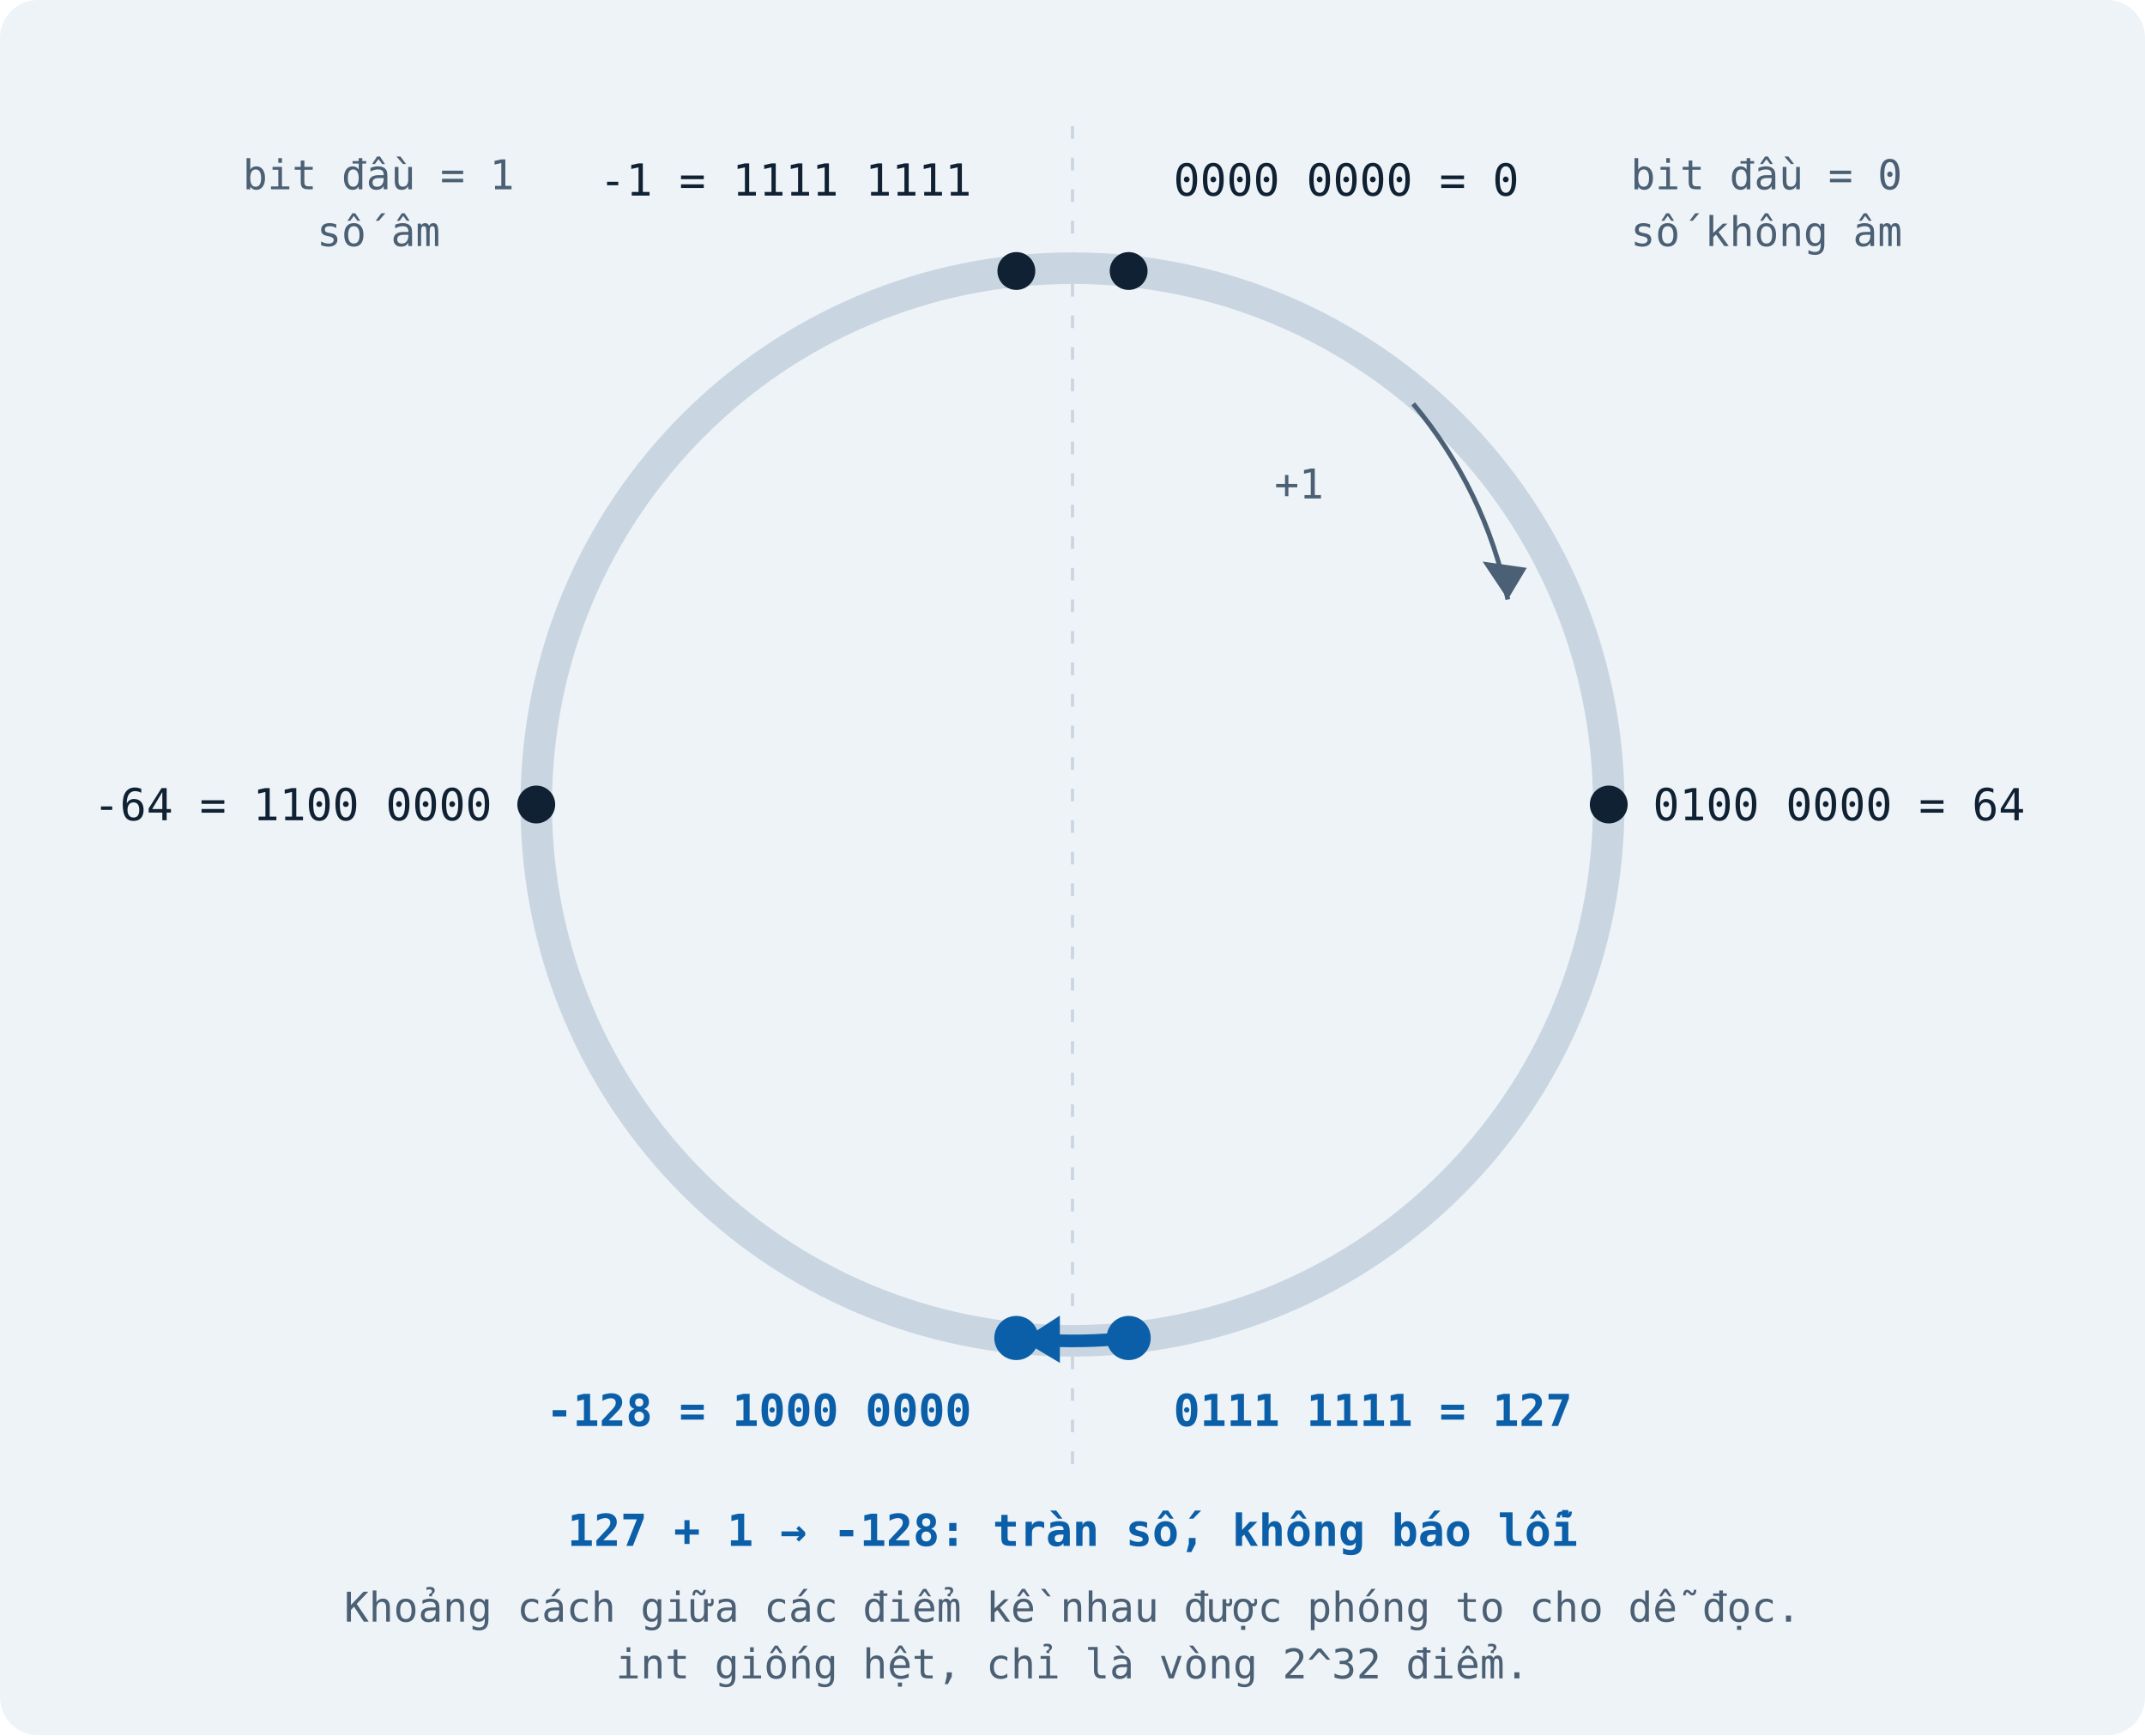
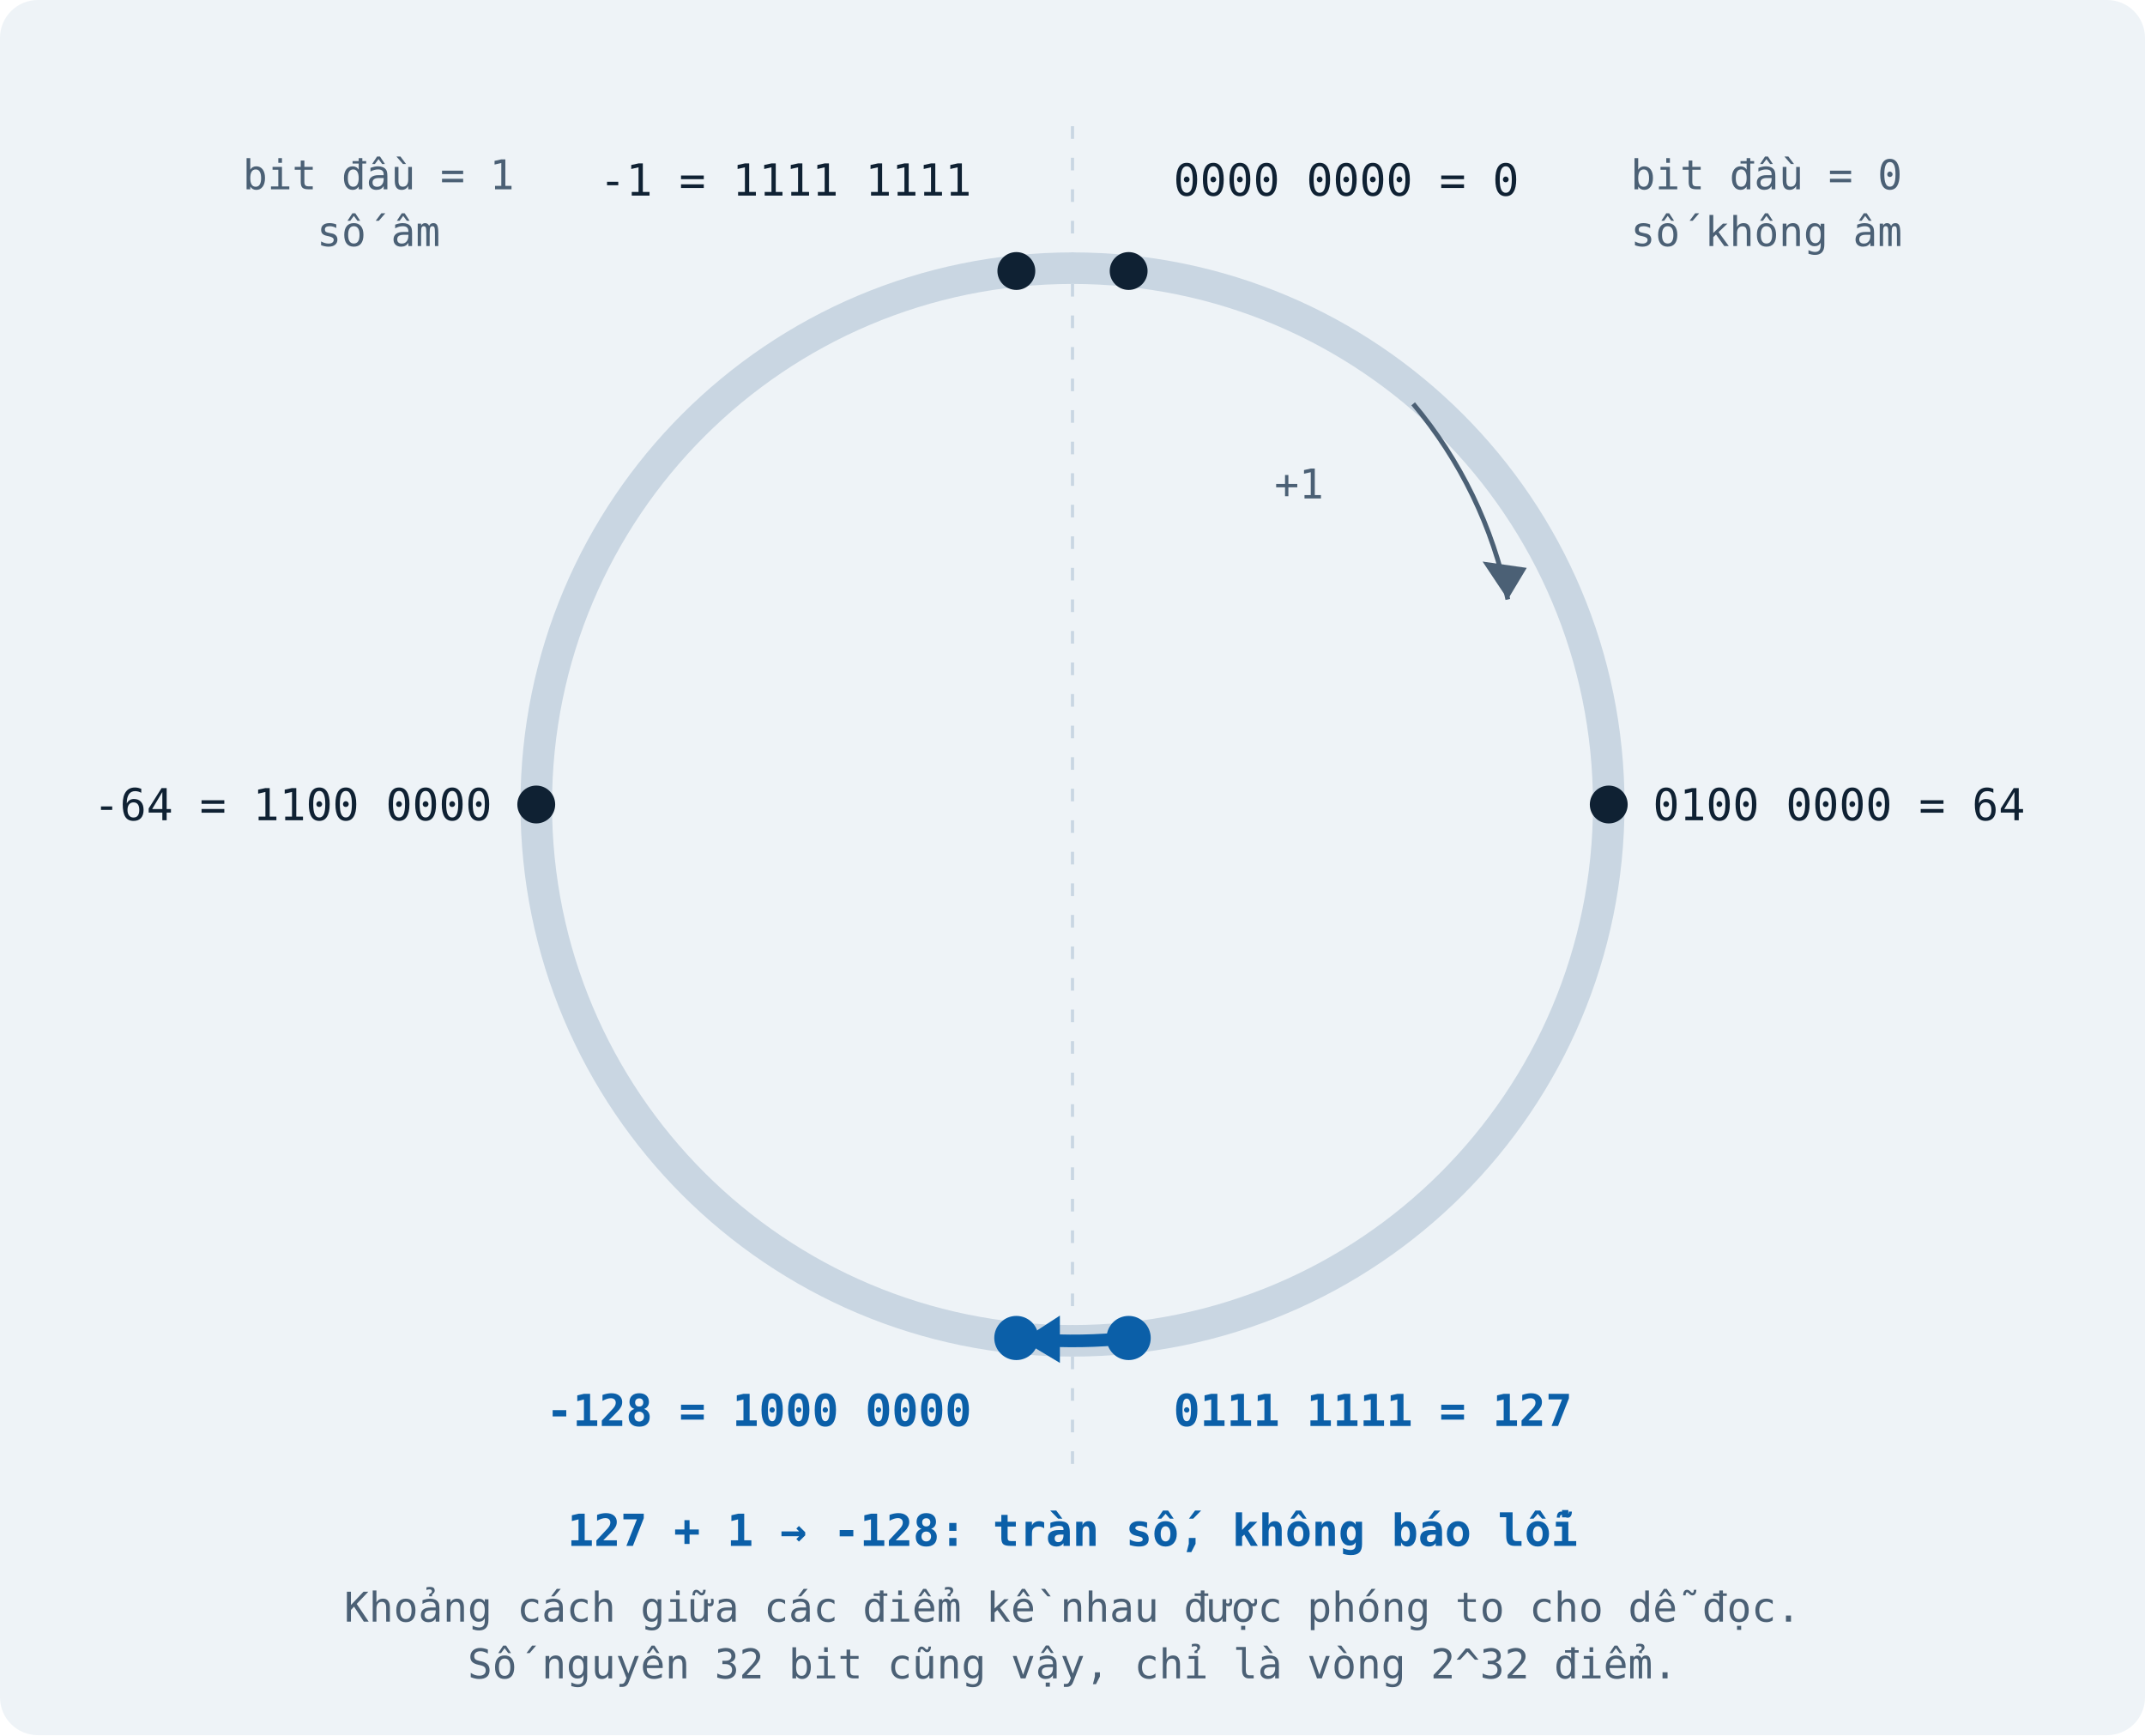
<svg xmlns="http://www.w3.org/2000/svg" viewBox="0 0 680 550" role="img" aria-labelledby="t d">
  <style>
    .bg { fill: var(--bg, #eef3f7); }
    .ring { fill: none; stroke: var(--line, #c9d6e2); stroke-width: 10; }
    .half-pos { fill: none; stroke: var(--surface, #f8fbfd); stroke-width: 4; }
    .dot { fill: var(--text, #0f2133); }
    .dot-hot { fill: var(--accent, #0b5fa8); }
    text { font-family: "JetBrains Mono", ui-monospace, monospace; fill: var(--text, #0f2133); font-size: 14px; }
    .muted { fill: var(--muted, #4b6075); font-size: 13px; }
    .hot { fill: var(--accent, #0b5fa8); font-weight: 700; }
    .arc-hot { fill: none; stroke: var(--accent, #0b5fa8); stroke-width: 4; }
    .arrow { fill: var(--accent, #0b5fa8); }
    .dir { fill: none; stroke: var(--muted, #4b6075); stroke-width: 1.5; }
    .dir-head { fill: var(--muted, #4b6075); }
    .divider { stroke: var(--line, #c9d6e2); stroke-dasharray: 4 6; }
  </style>
  <rect class="bg" x="0" y="0" width="680" height="550" rx="12" />
  <line class="divider" x1="340" y1="40" x2="340" y2="470" />
  <text class="muted" x="560" y="60" text-anchor="middle">bit đầu = 0</text>
  <text class="muted" x="560" y="78" text-anchor="middle">số không âm</text>
  <text class="muted" x="120" y="60" text-anchor="middle">bit đầu = 1</text>
  <text class="muted" x="120" y="78" text-anchor="middle">số âm</text>
  <circle class="ring" cx="340" cy="255" r="170" />
  <path class="dir" d="M 448 128 A 140 140 0 0 1 478 190" />
  <polygon class="dir-head" points="478,190 470,178 484,180" />
  <text class="muted" x="404" y="158">+1</text>
  <circle class="dot" cx="357.8" cy="85.9" r="6" />
  <text x="372" y="62">0000 0000 = 0</text>
  <circle class="dot" cx="322.2" cy="85.9" r="6" />
  <text x="308" y="62" text-anchor="end">-1 = 1111 1111</text>
  <circle class="dot" cx="510" cy="255" r="6" />
  <text x="524" y="260">0100 0000 = 64</text>
  <circle class="dot" cx="170" cy="255" r="6" />
  <text x="156" y="260" text-anchor="end">-64 = 1100 0000</text>
  <path class="arc-hot" d="M 357.8 424.1 A 170 170 0 0 1 328 424.6" />
  <polygon class="arrow" points="324,424.8 336,417 336,432" />
  <circle class="dot-hot" cx="357.8" cy="424.1" r="7" />
  <circle class="dot-hot" cx="322.2" cy="424.1" r="7" />
  <text class="hot" x="372" y="452">0111 1111 = 127</text>
  <text class="hot" x="308" y="452" text-anchor="end">-128 = 1000 0000</text>
  <text class="hot" x="340" y="490" text-anchor="middle">127 + 1 → -128: tràn số, không báo lỗi</text>
  <text class="muted" x="340" y="514" text-anchor="middle">Khoảng cách giữa các điểm kề nhau được phóng to cho dễ đọc.</text>
-   <text class="muted" x="340" y="532" text-anchor="middle">int giống hệt, chỉ là vòng 2^32 điểm.</text>
+   <text class="muted" x="340" y="532" text-anchor="middle">Số nguyên 32 bit cũng vậy, chỉ là vòng 2^32 điểm.</text>
</svg>
